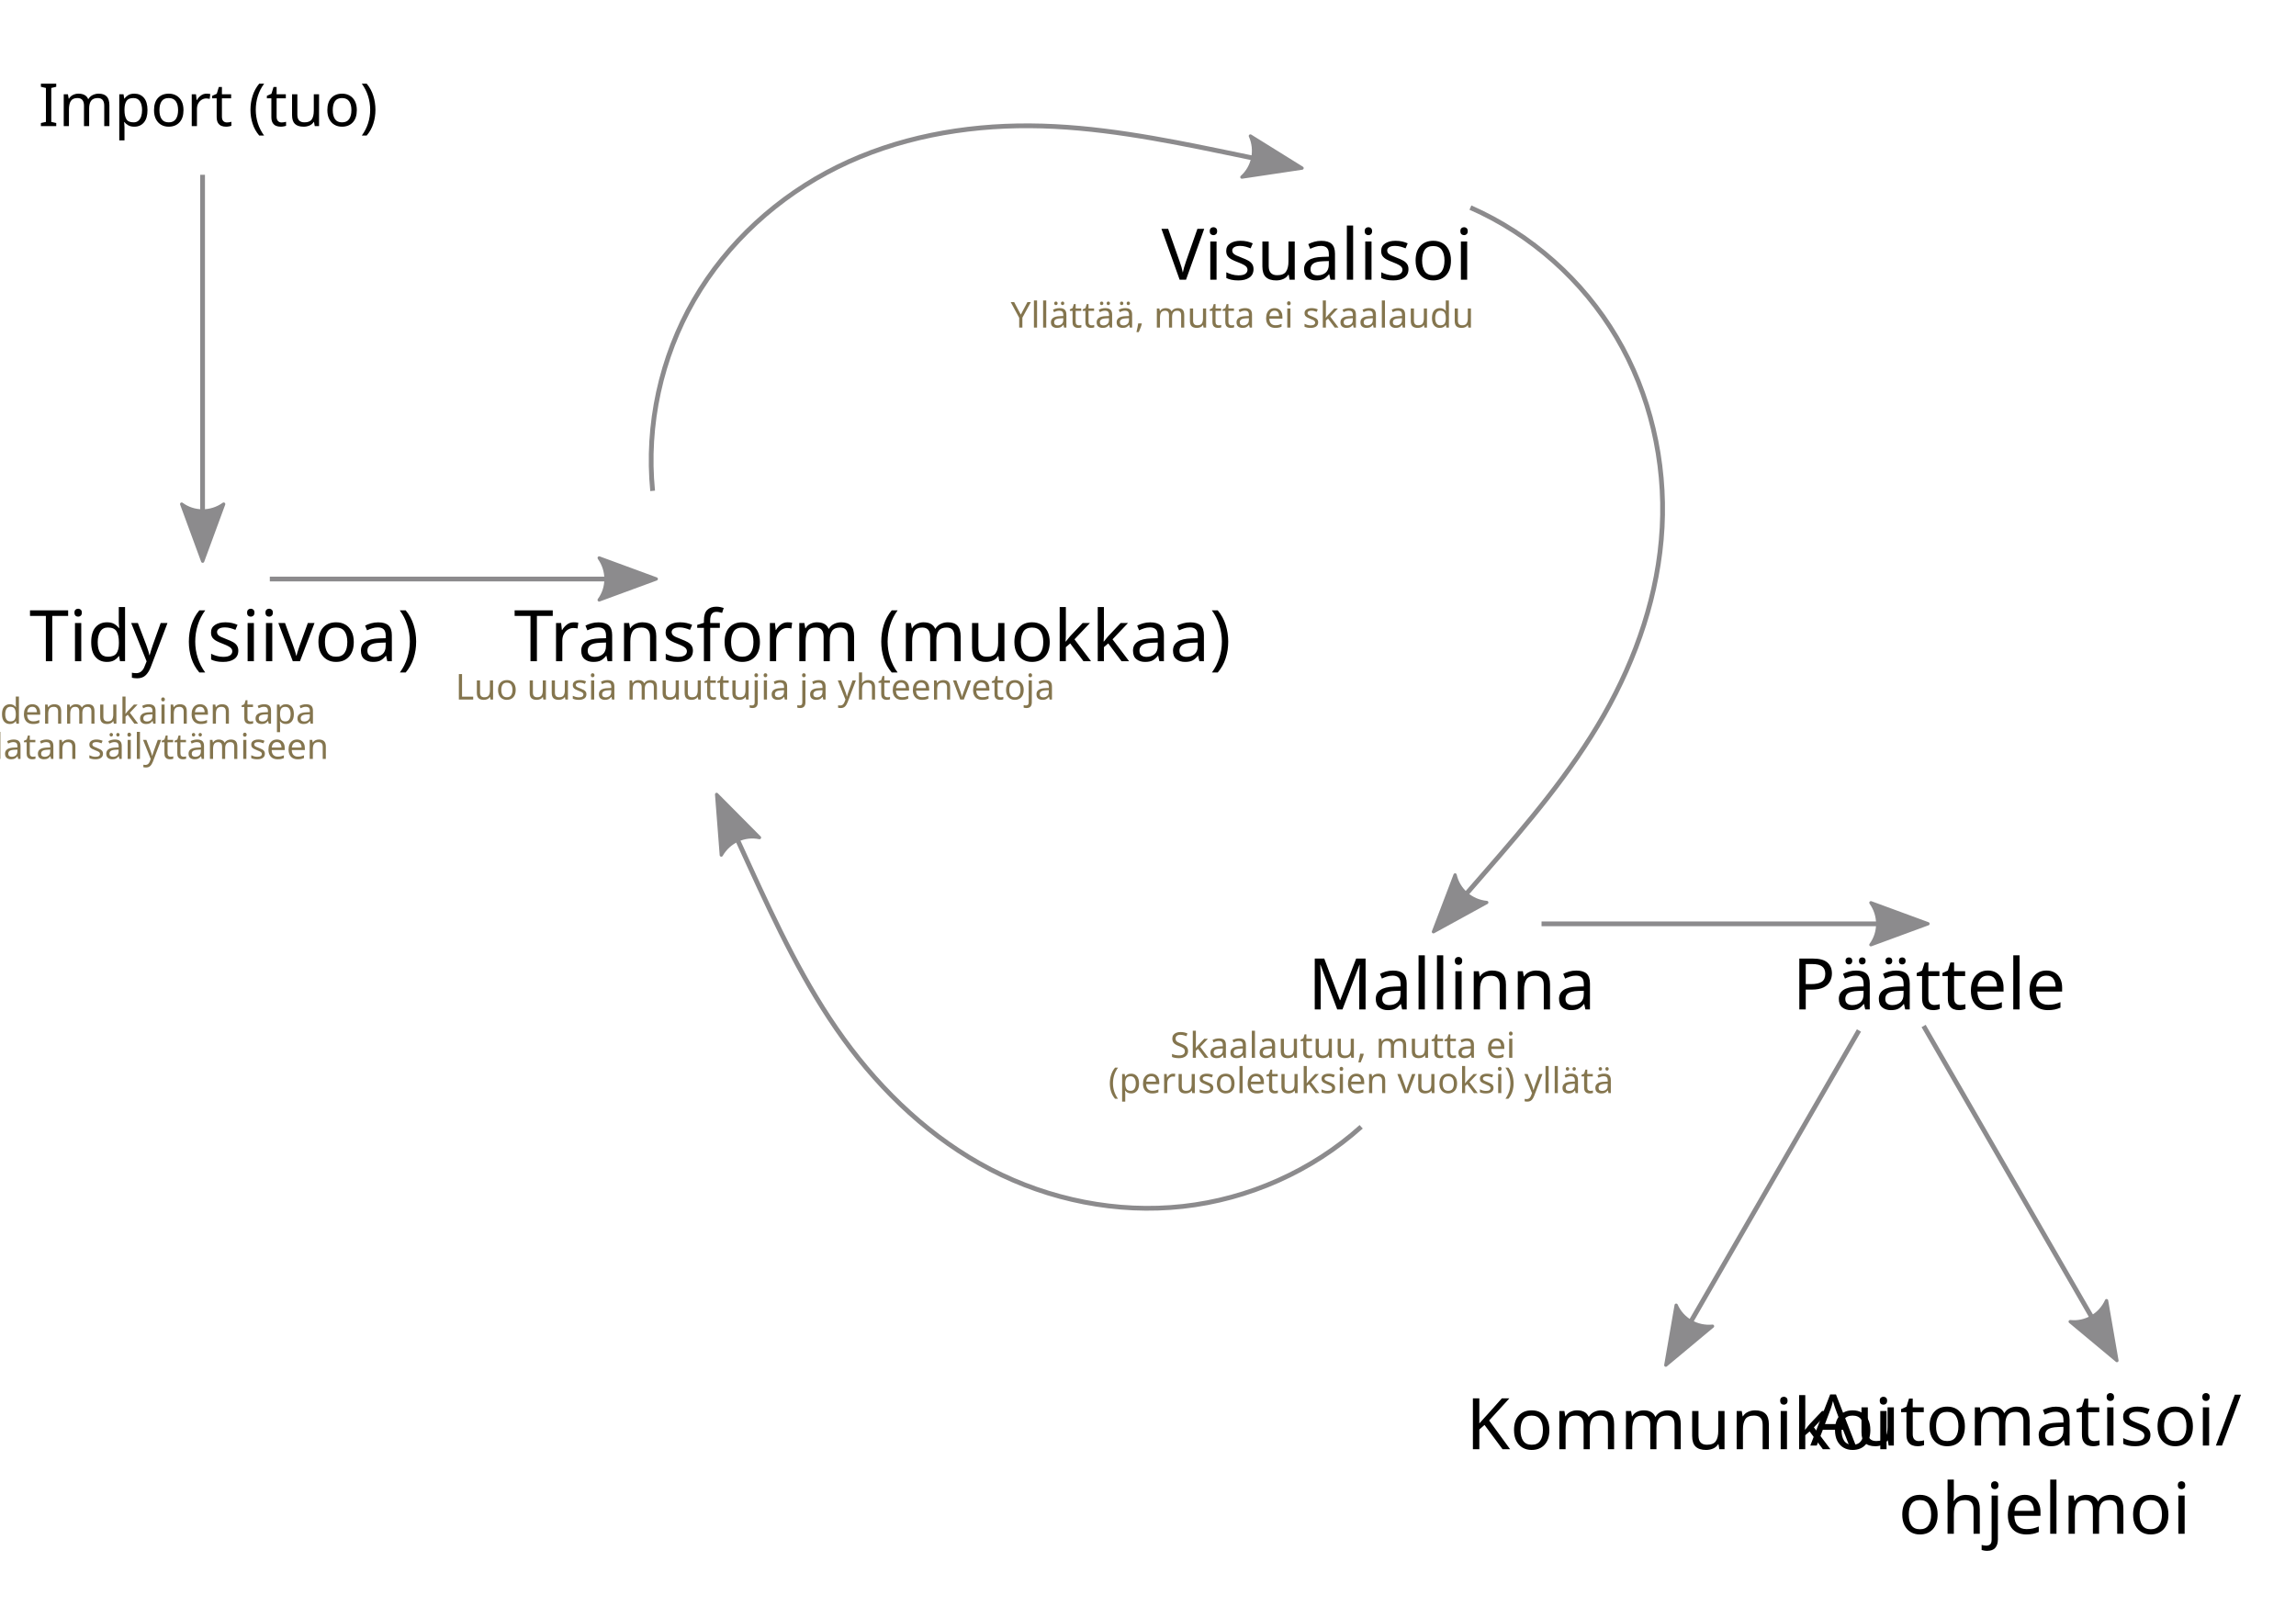
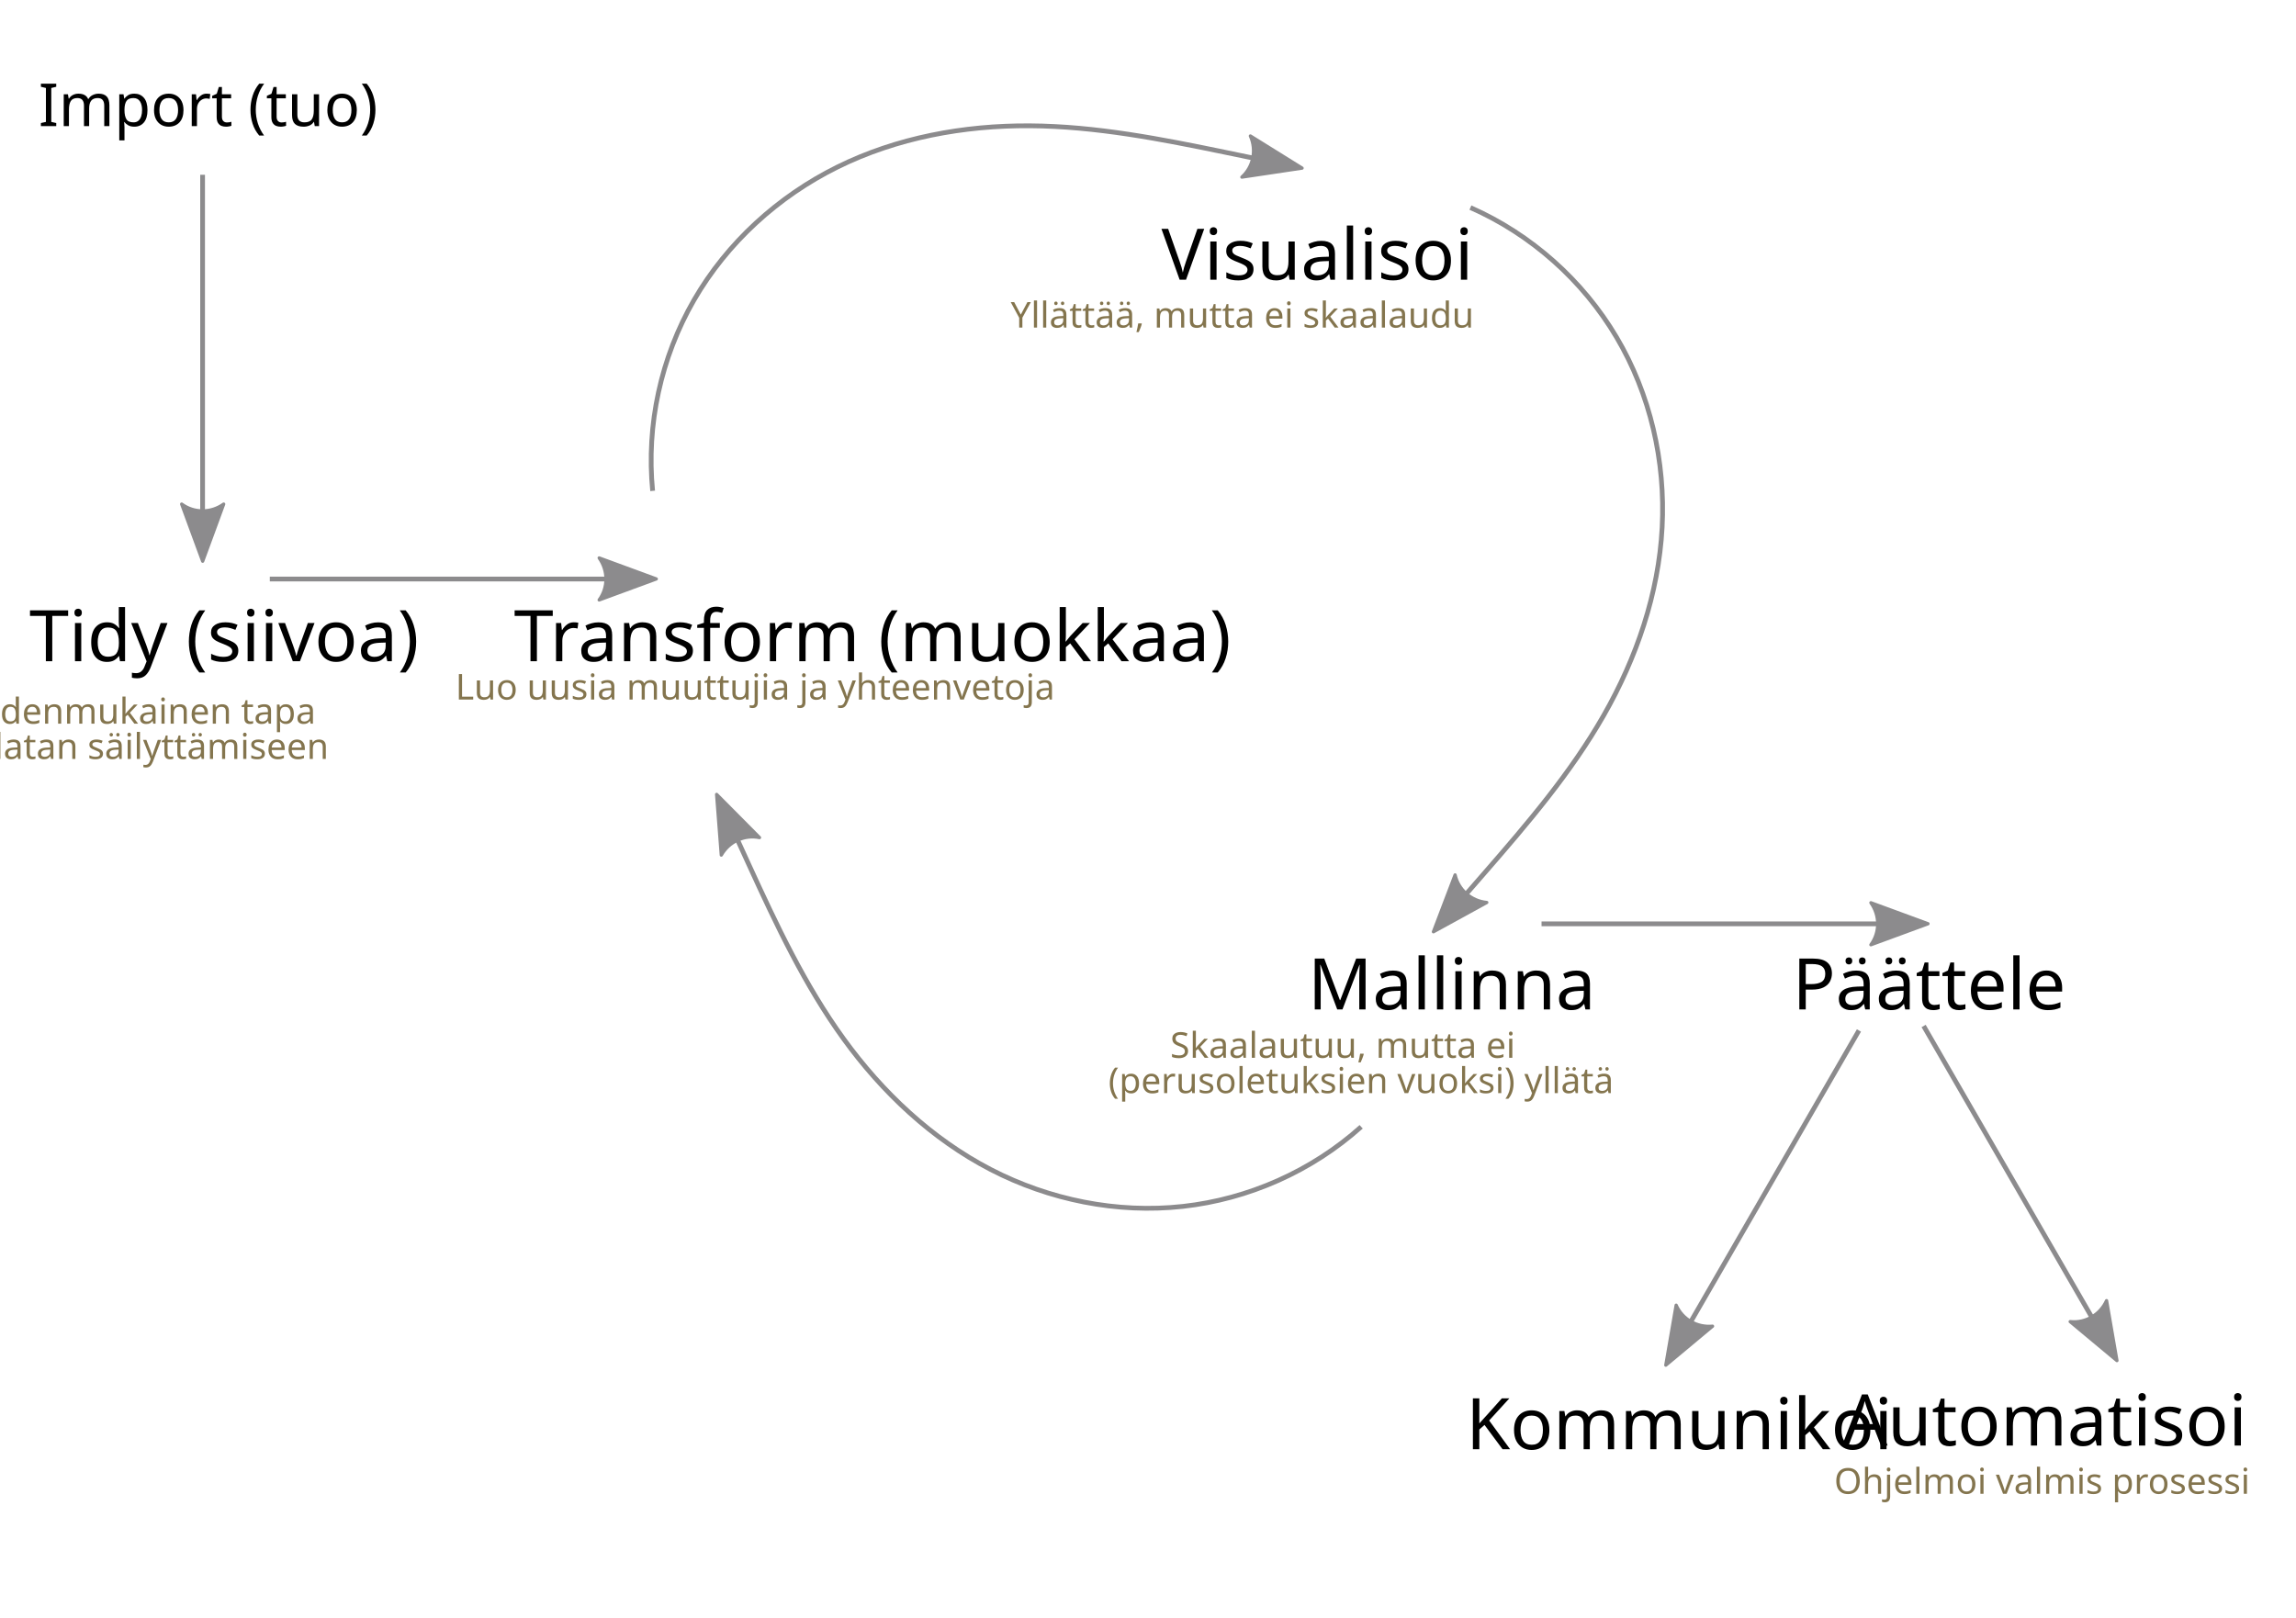
<svg xmlns="http://www.w3.org/2000/svg" width="210mm" height="148mm" viewBox="0 0 744.094 524.409" id="svg2" version="1.1">
  <defs id="defs4">
    <marker style="overflow:visible;" id="marker4883" refX="0.0" refY="0.0" orient="auto">
      <path transform="scale(1.1) rotate(180) translate(1,0)" d="M 8.719,4.034 L -2.207,0.016 L 8.719,-4.002 C 6.973,-1.63 6.983,1.616 8.719,4.034 z " style="fill-rule:evenodd;stroke-width:0.625;stroke-linejoin:round;stroke:#8c8b8d;stroke-opacity:1;fill:#8c8b8d;fill-opacity:1" id="path4885" />
    </marker>
    <marker orient="auto" refY="0.0" refX="0.0" id="Arrow2Lend" style="overflow:visible;">
      <path id="path4183" style="fill-rule:evenodd;stroke-width:0.625;stroke-linejoin:round;stroke:#8c8b8d;stroke-opacity:1;fill:#8c8b8d;fill-opacity:1" d="M 8.719,4.034 L -2.207,0.016 L 8.719,-4.002 C 6.973,-1.63 6.983,1.616 8.719,4.034 z " transform="scale(1.1) rotate(180) translate(1,0)" />
    </marker>
    <marker orient="auto" refY="0" refX="0" id="Arrow2Lend-1" style="overflow:visible">
      <path id="path4183-7" style="fill:#8c8b8d;fill-opacity:1;fill-rule:evenodd;stroke:#8c8b8d;stroke-width:0.625;stroke-linejoin:round;stroke-opacity:1" d="M 8.719,4.034 -2.207,0.016 8.719,-4.002 c -1.745,2.372 -1.735,5.617 -6e-7,8.035 z" transform="matrix(-1.1,0,0,-1.1,-1.1,0)" />
    </marker>
    <marker style="overflow:visible" id="marker4883-5" refX="0" refY="0" orient="auto">
      <path transform="matrix(-1.1,0,0,-1.1,-1.1,0)" d="M 8.719,4.034 -2.207,0.016 8.719,-4.002 c -1.745,2.372 -1.735,5.617 -6e-7,8.035 z" style="fill:#8c8b8d;fill-opacity:1;fill-rule:evenodd;stroke:#8c8b8d;stroke-width:0.625;stroke-linejoin:round;stroke-opacity:1" id="path4885-8" />
    </marker>
    <marker style="overflow:visible" id="marker4883-5-5" refX="0" refY="0" orient="auto">
      <path transform="matrix(-1.1,0,0,-1.1,-1.1,0)" d="M 8.719,4.034 -2.207,0.016 8.719,-4.002 c -1.745,2.372 -1.735,5.617 -6e-7,8.035 z" style="fill:#8c8b8d;fill-opacity:1;fill-rule:evenodd;stroke:#8c8b8d;stroke-width:0.625;stroke-linejoin:round;stroke-opacity:1" id="path4885-8-6" />
    </marker>
    <marker orient="auto" refY="0" refX="0" id="Arrow2Lend-1-9" style="overflow:visible">
      <path id="path4183-7-4" style="fill:#8c8b8d;fill-opacity:1;fill-rule:evenodd;stroke:#8c8b8d;stroke-width:0.625;stroke-linejoin:round;stroke-opacity:1" d="M 8.719,4.034 -2.207,0.016 8.719,-4.002 c -1.745,2.372 -1.735,5.617 -6e-7,8.035 z" transform="matrix(-1.1,0,0,-1.1,-1.1,0)" />
    </marker>
    <marker orient="auto" refY="0" refX="0" id="Arrow2Lend-1-9-6" style="overflow:visible">
      <path id="path4183-7-4-8" style="fill:#8c8b8d;fill-opacity:1;fill-rule:evenodd;stroke:#8c8b8d;stroke-width:0.625;stroke-linejoin:round;stroke-opacity:1" d="M 8.719,4.034 -2.207,0.016 8.719,-4.002 c -1.745,2.372 -1.735,5.617 -6e-7,8.035 z" transform="matrix(-1.1,0,0,-1.1,-1.1,0)" />
    </marker>
    <marker orient="auto" refY="0" refX="0" id="Arrow2Lend-1-9-6-7" style="overflow:visible">
      <path id="path4183-7-4-8-8" style="fill:#8c8b8d;fill-opacity:1;fill-rule:evenodd;stroke:#8c8b8d;stroke-width:0.625;stroke-linejoin:round;stroke-opacity:1" d="M 8.719,4.034 -2.207,0.016 8.719,-4.002 c -1.745,2.372 -1.735,5.617 -6e-7,8.035 z" transform="matrix(-1.1,0,0,-1.1,-1.1,0)" />
    </marker>
  </defs>
  <g id="layer1" transform="translate(0,-527.9528)">
    <text xml:space="preserve" style="font-style:normal;font-variant:normal;font-weight:normal;font-stretch:normal;font-size:8.118px;line-height:125%;font-family:'Trebuchet MS';-inkscape-font-specification:'Trebuchet MS, Normal';text-align:start;letter-spacing:0px;word-spacing:0px;writing-mode:lr-tb;text-anchor:start;fill:#000000;fill-opacity:1;stroke:none;stroke-width:1px;stroke-linecap:butt;stroke-linejoin:miter;stroke-opacity:1" x="12.494" y="568.829" id="text4136">
      <tspan id="tspan4138" x="12.494" y="568.829" style="font-style:normal;font-variant:normal;font-weight:normal;font-stretch:normal;font-size:19.25px;line-height:125%;font-family:'Trebuchet MS';-inkscape-font-specification:'Trebuchet MS, Normal';text-align:start;writing-mode:lr-tb;text-anchor:start">Import (tuo)</tspan>
    </text>
    <text xml:space="preserve" style="font-style:normal;font-variant:normal;font-weight:normal;font-stretch:normal;font-size:23.1px;line-height:125%;font-family:'Gill Sans MT';-inkscape-font-specification:'Gill Sans MT, Normal';text-align:start;letter-spacing:0px;word-spacing:0px;writing-mode:lr-tb;text-anchor:start;fill:#000000;fill-opacity:1;stroke:none;stroke-width:1px;stroke-linecap:butt;stroke-linejoin:miter;stroke-opacity:1" x="9.487" y="742.265" id="text4140">
      <tspan id="tspan4142" x="9.487" y="742.265">Tidy (siivoa)</tspan>
    </text>
    <text xml:space="preserve" style="font-style:normal;font-variant:normal;font-weight:normal;font-stretch:normal;font-size:23.1px;line-height:125%;font-family:'Gill Sans MT';-inkscape-font-specification:'Gill Sans MT, Normal';text-align:start;letter-spacing:0px;word-spacing:0px;writing-mode:lr-tb;text-anchor:start;fill:#000000;fill-opacity:1;stroke:none;stroke-width:1px;stroke-linecap:butt;stroke-linejoin:miter;stroke-opacity:1" x="166.546" y="742.265" id="text4144">
      <tspan id="tspan4146" x="166.546" y="742.265">Transform (muokkaa)</tspan>
    </text>
    <text xml:space="preserve" style="font-style:normal;font-variant:normal;font-weight:normal;font-stretch:normal;font-size:23.1px;line-height:125%;font-family:'Gill Sans MT';-inkscape-font-specification:'Gill Sans MT, Normal';text-align:start;letter-spacing:0px;word-spacing:0px;writing-mode:lr-tb;text-anchor:start;fill:#000000;fill-opacity:1;stroke:none;stroke-width:1px;stroke-linecap:butt;stroke-linejoin:miter;stroke-opacity:1" x="376.408" y="618.61" id="text4148">
      <tspan id="tspan4150" x="376.408" y="618.61">Visualisoi</tspan>
    </text>
    <text xml:space="preserve" style="font-style:normal;font-variant:normal;font-weight:normal;font-stretch:normal;font-size:23.1px;line-height:125%;font-family:'Gill Sans MT';-inkscape-font-specification:'Gill Sans MT, Normal';text-align:start;letter-spacing:0px;word-spacing:0px;writing-mode:lr-tb;text-anchor:start;fill:#000000;fill-opacity:1;stroke:none;stroke-width:1px;stroke-linecap:butt;stroke-linejoin:miter;stroke-opacity:1" x="423.856" y="855.133" id="text4152">
      <tspan id="tspan4154" x="423.856" y="855.133">Mallinna</tspan>
    </text>
    <path style="fill:none;fill-rule:evenodd;stroke:#8c8b8d;stroke-width:1.54;stroke-linecap:butt;stroke-linejoin:miter;stroke-miterlimit:4;stroke-dasharray:none;stroke-opacity:1;marker-end:url(#Arrow2Lend)" d="m 65.655,584.604 0,123.202" id="path4156" />
    <path style="fill:none;fill-rule:evenodd;stroke:#8c8b8d;stroke-width:1.54;stroke-linecap:butt;stroke-linejoin:miter;stroke-miterlimit:4;stroke-dasharray:none;stroke-opacity:1;marker-end:url(#Arrow2Lend-1)" d="m 87.441,715.631 123.202,0" id="path4156-9" />
    <path style="fill:none;fill-rule:evenodd;stroke:#8c8b8d;stroke-width:1.54;stroke-linecap:butt;stroke-linejoin:miter;stroke-miterlimit:4;stroke-dasharray:none;stroke-opacity:1;marker-end:url(#marker4883)" d="m 211.509,687.059 c -2.102,-21.344 2.689,-43.298 13.415,-61.87 10.726,-18.572 27.281,-33.604 46.505,-43.112 19.224,-9.508 40.893,-13.492 62.34,-13.353 21.447,0.139 42.638,4.316 63.641,8.661 l 22.557,4.667" id="path4873" />
    <path style="fill:none;fill-rule:evenodd;stroke:#8c8b8d;stroke-width:1.54;stroke-linecap:butt;stroke-linejoin:miter;stroke-miterlimit:4;stroke-dasharray:none;stroke-opacity:1;marker-end:url(#marker4883-5)" d="m 476.541,595.235 c 19.634,8.632 36.42,23.57 47.349,42.023 10.929,18.453 15.915,40.252 14.778,61.669 -1.137,21.417 -8.288,42.256 -18.923,60.881 -10.635,18.625 -24.664,35.048 -38.748,51.223 l -15.126,17.373" id="path4873-2" />
    <path style="fill:none;fill-rule:evenodd;stroke:#8c8b8d;stroke-width:1.54;stroke-linecap:butt;stroke-linejoin:miter;stroke-miterlimit:4;stroke-dasharray:none;stroke-opacity:1;marker-end:url(#marker4883-5-5)" d="m 441.134,893.179 c -15.961,14.326 -36.493,23.456 -57.812,25.802 -21.319,2.345 -43.232,-2.104 -62.274,-11.973 -19.042,-9.869 -35.076,-24.978 -47.657,-42.348 -12.58,-17.37 -21.755,-36.924 -30.682,-56.425 l -9.588,-20.945" id="path4873-2-9" />
    <text xml:space="preserve" style="font-style:normal;font-variant:normal;font-weight:normal;font-stretch:normal;font-size:23.1px;line-height:100%;font-family:'Gill Sans MT';-inkscape-font-specification:'Gill Sans MT, Normal';text-align:start;letter-spacing:0px;word-spacing:0px;writing-mode:lr-tb;text-anchor:start;fill:#84754e;fill-opacity:1;stroke:none;stroke-width:1px;stroke-linecap:butt;stroke-linejoin:miter;stroke-opacity:1" x="65.277" y="762.509" id="text6621">
      <tspan id="tspan6623" x="66.863" y="762.509" style="font-style:normal;font-variant:normal;font-weight:normal;font-stretch:normal;font-size:11.55px;line-height:100%;font-family:'Gill Sans MT';-inkscape-font-specification:'Gill Sans MT, Normal';text-align:center;writing-mode:lr-tb;text-anchor:middle;fill:#84754e;stroke:none;stroke-opacity:1">Yhdenmukainen tapa </tspan>
      <tspan x="65.277" y="773.947" id="tspan6625" style="font-style:normal;font-variant:normal;font-weight:normal;font-stretch:normal;font-size:11.55px;line-height:100%;font-family:'Gill Sans MT';-inkscape-font-specification:'Gill Sans MT, Normal';text-align:center;writing-mode:lr-tb;text-anchor:middle;fill:#84754e;stroke:none;stroke-opacity:1">datan säilyttämiseen</tspan>
    </text>
    <text xml:space="preserve" style="font-style:normal;font-variant:normal;font-weight:normal;font-stretch:normal;font-size:23.1px;line-height:100%;font-family:'Gill Sans MT';-inkscape-font-specification:'Gill Sans MT, Normal';text-align:start;letter-spacing:0px;word-spacing:0px;writing-mode:lr-tb;text-anchor:start;fill:#84754e;fill-opacity:1;stroke:none;stroke-width:1px;stroke-linecap:butt;stroke-linejoin:miter;stroke-opacity:1" x="259.734" y="754.684" id="text6621-1">
      <tspan x="259.734" y="754.684" id="tspan6625-7" style="font-style:normal;font-variant:normal;font-weight:normal;font-stretch:normal;font-size:11.55px;line-height:100%;font-family:'Gill Sans MT';-inkscape-font-specification:'Gill Sans MT, Normal';text-align:center;writing-mode:lr-tb;text-anchor:middle;fill:#84754e;stroke:none;stroke-opacity:1">Luo uusia muuttujia ja yhteenvetoja</tspan>
    </text>
    <text xml:space="preserve" style="font-style:normal;font-variant:normal;font-weight:normal;font-stretch:normal;font-size:23.1px;line-height:100%;font-family:'Gill Sans MT';-inkscape-font-specification:'Gill Sans MT, Normal';text-align:start;letter-spacing:0px;word-spacing:0px;writing-mode:lr-tb;text-anchor:start;fill:#84754e;fill-opacity:1;stroke:none;stroke-width:1px;stroke-linecap:butt;stroke-linejoin:miter;stroke-opacity:1" x="417.633" y="634.12" id="text6621-9">
      <tspan x="417.633" y="634.12" id="tspan6625-5" style="font-style:normal;font-variant:normal;font-weight:normal;font-stretch:normal;font-size:11.55px;line-height:100%;font-family:'Gill Sans MT';-inkscape-font-specification:'Gill Sans MT, Normal';text-align:center;writing-mode:lr-tb;text-anchor:middle;fill:#84754e;stroke:none;stroke-opacity:1">Yllättää, mutta ei skaalaudu</tspan>
    </text>
    <text xml:space="preserve" style="font-style:normal;font-variant:normal;font-weight:normal;font-stretch:normal;font-size:23.1px;line-height:100%;font-family:'Gill Sans MT';-inkscape-font-specification:'Gill Sans MT, Normal';text-align:start;letter-spacing:0px;word-spacing:0px;writing-mode:lr-tb;text-anchor:start;fill:#84754e;fill-opacity:1;stroke:none;stroke-width:1px;stroke-linecap:butt;stroke-linejoin:miter;stroke-opacity:1" x="456.105" y="870.819" id="text6621-9-5">
      <tspan x="457.691" y="870.819" id="tspan6625-5-6" style="font-style:normal;font-variant:normal;font-weight:normal;font-stretch:normal;font-size:11.55px;line-height:100%;font-family:'Gill Sans MT';-inkscape-font-specification:'Gill Sans MT, Normal';text-align:center;writing-mode:lr-tb;text-anchor:middle;fill:#84754e;stroke:none;stroke-opacity:1">Skaalautuu, mutta ei </tspan>
      <tspan x="456.105" y="882.257" style="font-style:normal;font-variant:normal;font-weight:normal;font-stretch:normal;font-size:11.55px;line-height:100%;font-family:'Gill Sans MT';-inkscape-font-specification:'Gill Sans MT, Normal';text-align:center;writing-mode:lr-tb;text-anchor:middle;fill:#84754e;stroke:none;stroke-opacity:1" id="tspan6898">(perusoletuksien vuoksi) yllätä</tspan>
    </text>
    <text xml:space="preserve" style="font-style:normal;font-variant:normal;font-weight:normal;font-stretch:normal;font-size:23.1px;line-height:125%;font-family:'Gill Sans MT';-inkscape-font-specification:'Gill Sans MT, Normal';text-align:start;letter-spacing:0px;word-spacing:0px;writing-mode:lr-tb;text-anchor:start;fill:#000000;fill-opacity:1;stroke:none;stroke-width:1px;stroke-linecap:butt;stroke-linejoin:miter;stroke-opacity:1" x="580.899" y="855.133" id="text4152-1">
      <tspan id="tspan4154-4" x="580.899" y="855.133">Päättele</tspan>
    </text>
    <path style="fill:none;fill-rule:evenodd;stroke:#8c8b8d;stroke-width:1.54;stroke-linecap:butt;stroke-linejoin:miter;stroke-miterlimit:4;stroke-dasharray:none;stroke-opacity:1;marker-end:url(#Arrow2Lend-1-9)" d="m 499.587,827.392 123.202,0" id="path4156-9-6" />
    <text xml:space="preserve" style="font-style:normal;font-variant:normal;font-weight:normal;font-stretch:normal;font-size:23.1px;line-height:125%;font-family:'Gill Sans MT';-inkscape-font-specification:'Gill Sans MT, Normal';text-align:start;letter-spacing:0px;word-spacing:0px;writing-mode:lr-tb;text-anchor:start;fill:#000000;fill-opacity:1;stroke:none;stroke-width:1px;stroke-linecap:butt;stroke-linejoin:miter;stroke-opacity:1" x="475.11" y="997.686" id="text4152-1-5">
      <tspan id="tspan4154-4-9" x="475.11" y="997.686">Kommunikoi</tspan>
    </text>
    <text xml:space="preserve" style="font-style:normal;font-variant:normal;font-weight:normal;font-stretch:normal;font-size:23.1px;line-height:125%;font-family:'Gill Sans MT';-inkscape-font-specification:'Gill Sans MT, Normal';text-align:start;letter-spacing:0px;word-spacing:0px;writing-mode:lr-tb;text-anchor:start;fill:#000000;fill-opacity:1;stroke:none;stroke-width:1px;stroke-linecap:butt;stroke-linejoin:miter;stroke-opacity:1" x="677.611" y="996.481" id="text4152-1-4">
-       <tspan id="tspan4154-4-2" x="677.611" y="996.481" style="text-align:center;text-anchor:middle">Automatisoi/</tspan>
-       <tspan x="677.611" y="1025.076" id="tspan4286" style="text-align:center;text-anchor:middle">ohjelmoi</tspan>
+       <tspan x="677.611" y="996.481" id="tspan4286" style="text-align:center;text-anchor:middle">Automatisoi</tspan>
    </text>
    <path style="fill:none;fill-rule:evenodd;stroke:#8c8b8d;stroke-width:1.54;stroke-linecap:butt;stroke-linejoin:miter;stroke-miterlimit:4;stroke-dasharray:none;stroke-opacity:1;marker-end:url(#Arrow2Lend-1-9-6)" d="m 623.414,860.503 61.601,106.696" id="path4156-9-6-7" />
    <path style="fill:none;fill-rule:evenodd;stroke:#8c8b8d;stroke-width:1.54;stroke-linecap:butt;stroke-linejoin:miter;stroke-miterlimit:4;stroke-dasharray:none;stroke-opacity:1;marker-end:url(#Arrow2Lend-1-9-6-7)" d="M 602.456,861.955 540.855,968.651" id="path4156-9-6-7-9" />
+     <text xml:space="preserve" style="font-style:normal;font-variant:normal;font-weight:normal;font-stretch:normal;font-size:23.1px;line-height:100%;font-family:'Gill Sans MT';-inkscape-font-specification:'Gill Sans MT, Normal';text-align:start;letter-spacing:0px;word-spacing:0px;writing-mode:lr-tb;text-anchor:start;fill:#84754e;fill-opacity:1;stroke:none;stroke-width:1px;stroke-linecap:butt;stroke-linejoin:miter;stroke-opacity:1" x="676.804" y="1012.122" id="text6621-1-4">
+       <tspan x="676.804" y="1012.122" style="font-style:normal;font-variant:normal;font-weight:normal;font-stretch:normal;font-size:11.55px;line-height:100%;font-family:'Gill Sans MT';-inkscape-font-specification:'Gill Sans MT, Normal';text-align:center;writing-mode:lr-tb;text-anchor:middle;fill:#84754e;stroke:none;stroke-opacity:1" id="tspan4215">Ohjelmoi valmis prosessi</tspan>
+     </text>
  </g>
</svg>
